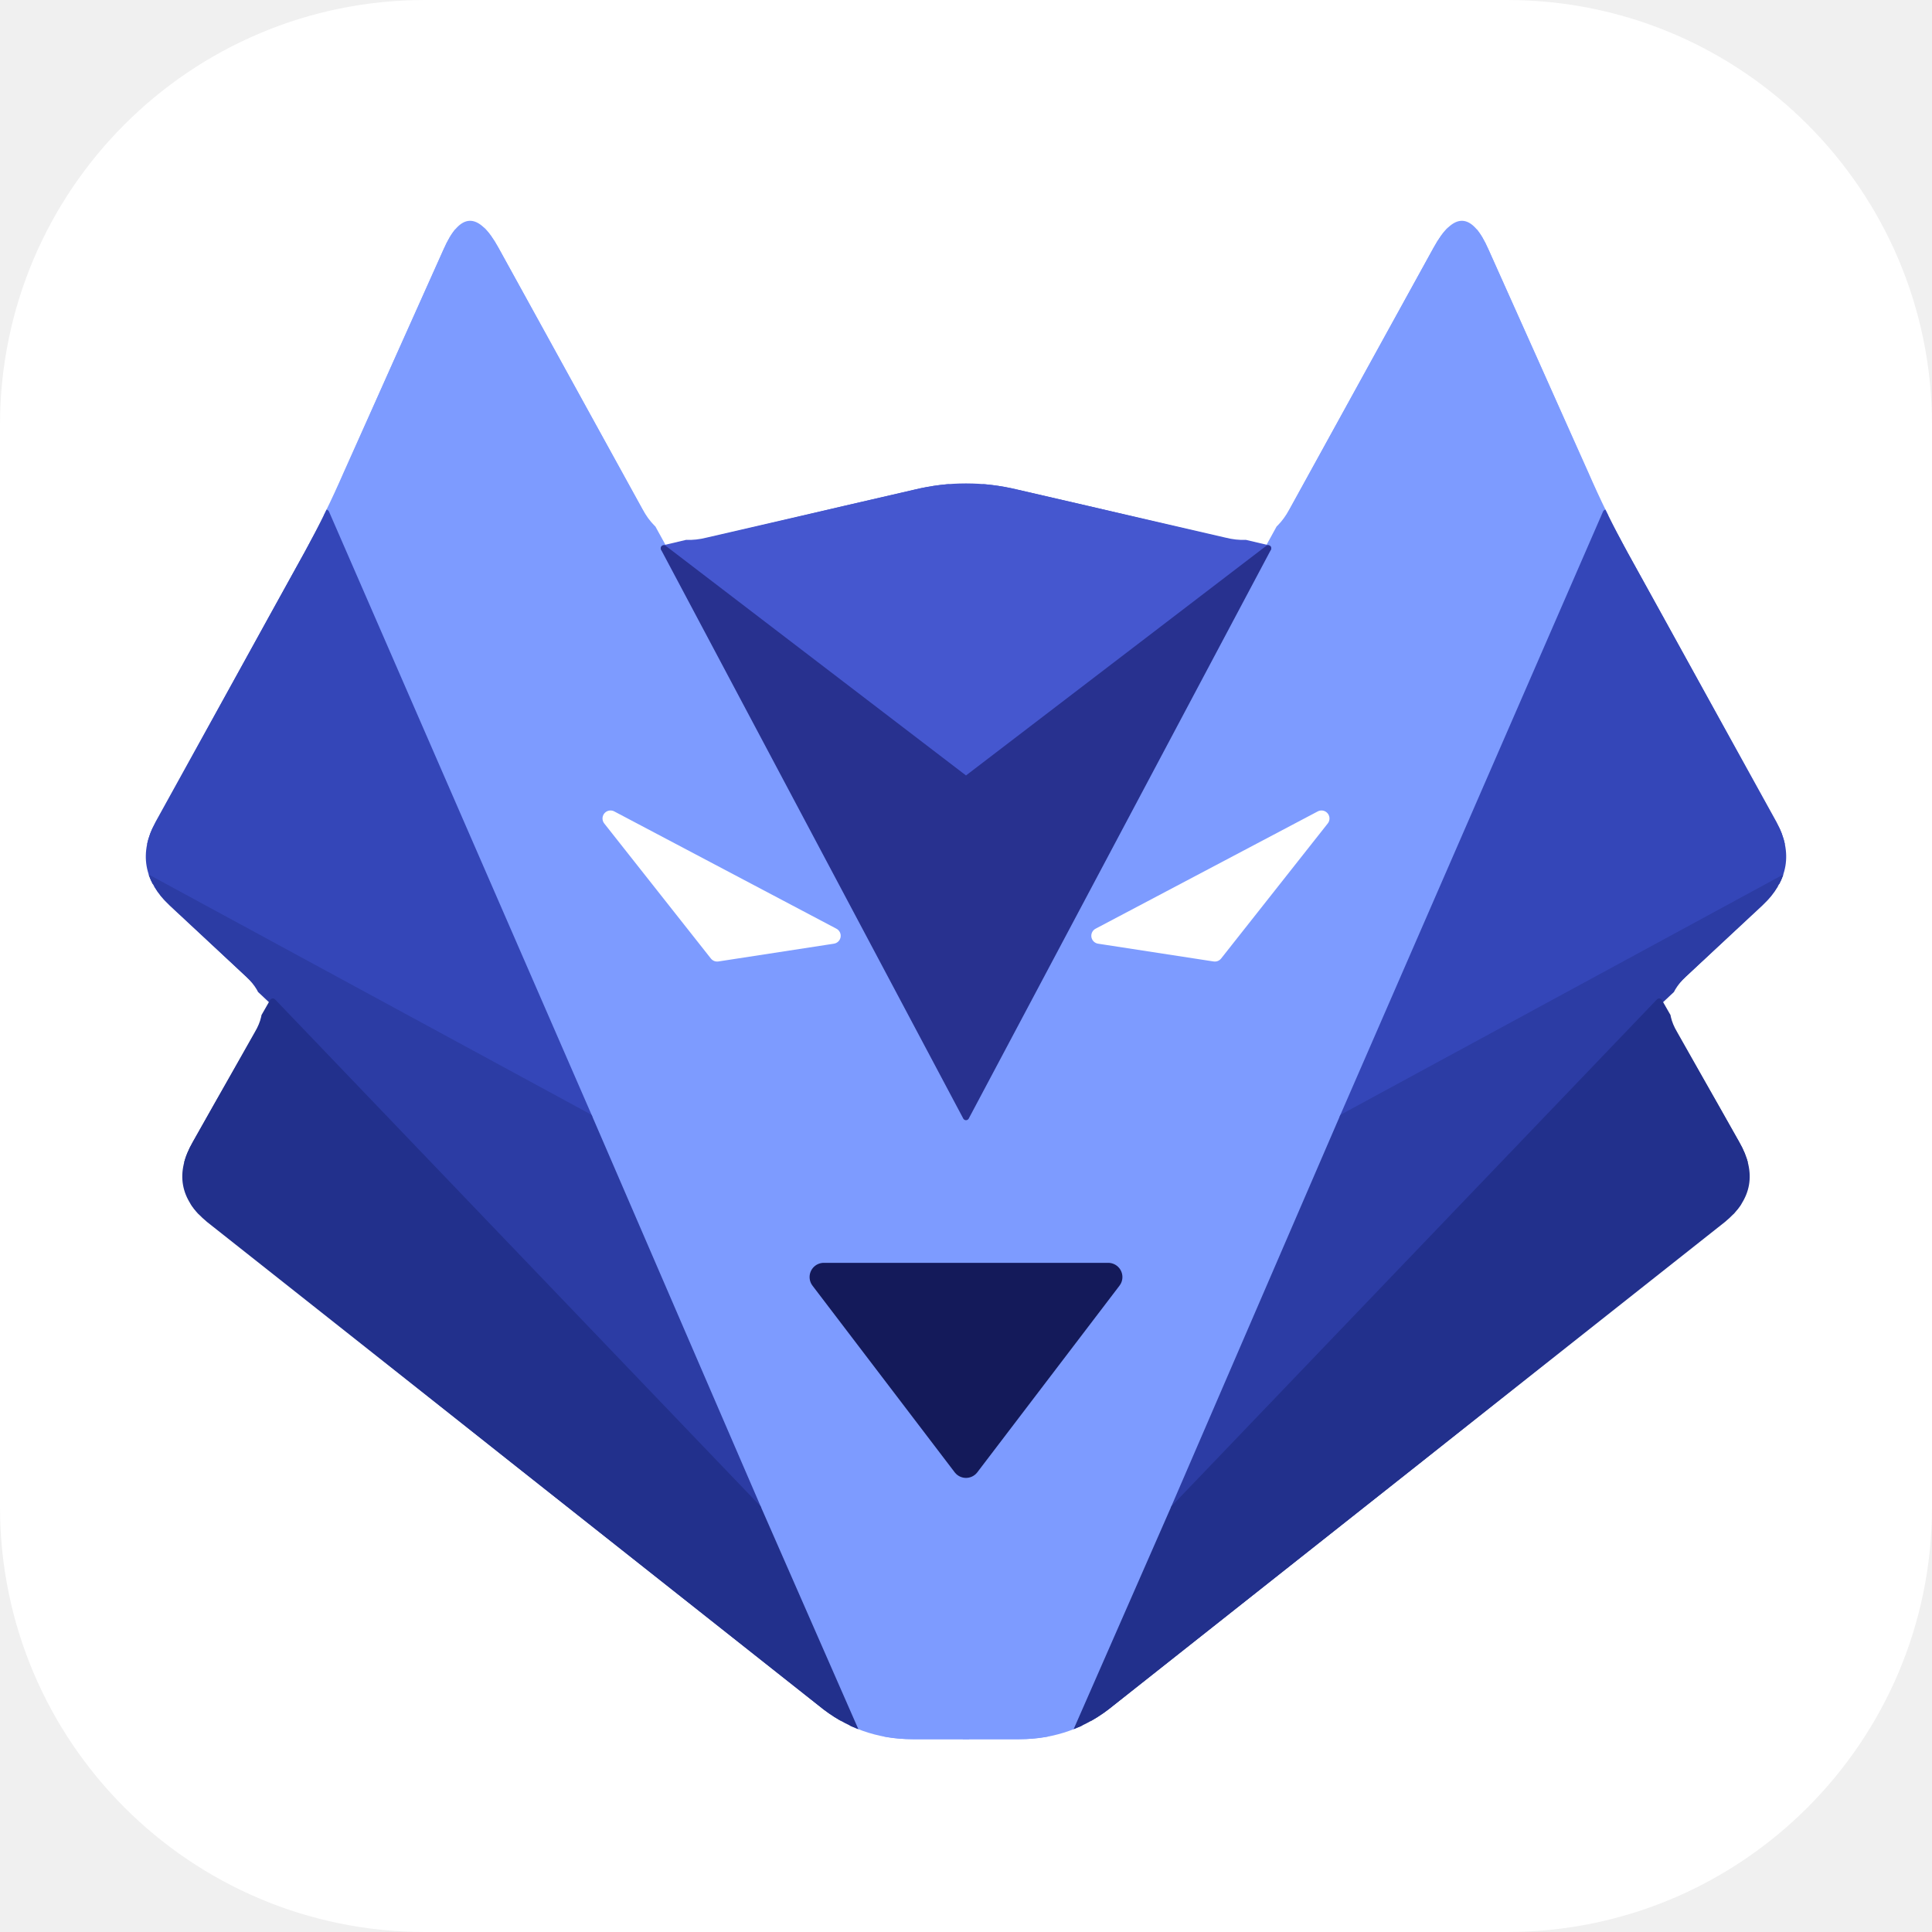
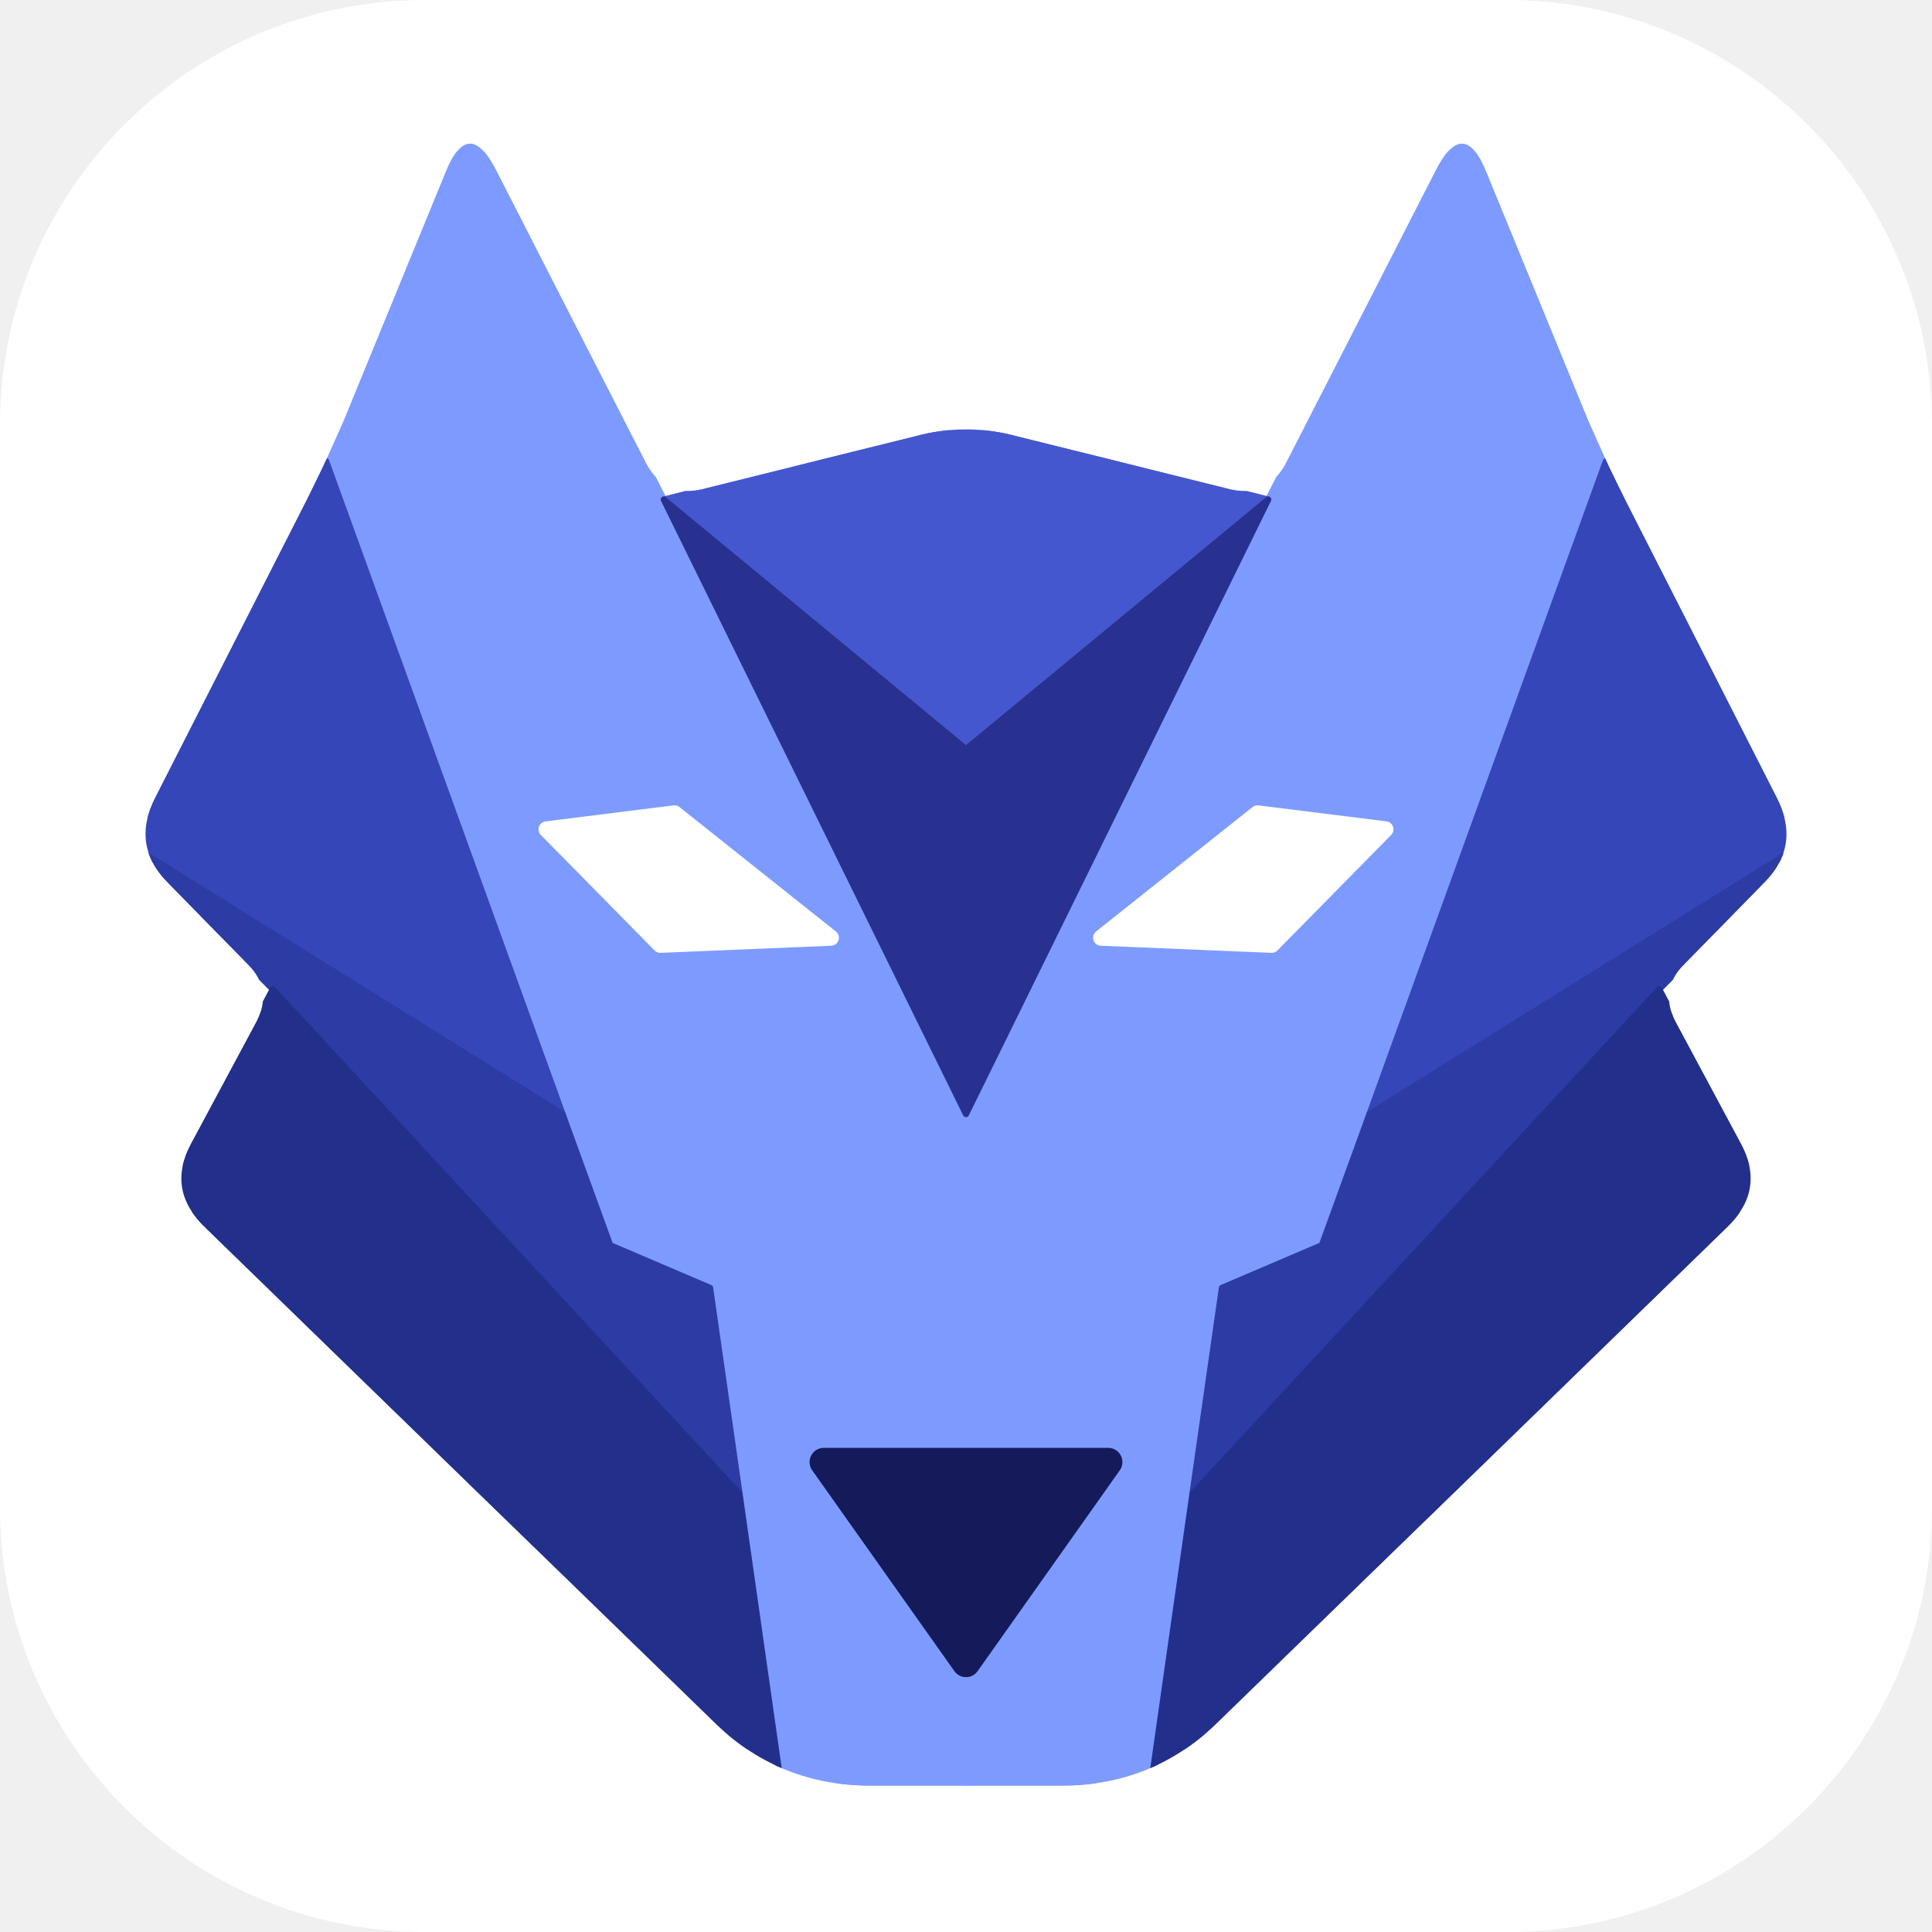
<svg xmlns="http://www.w3.org/2000/svg" viewBox="0 0 100 100">
  <rect width="100" height="100" rx="22" fill="#FFFFFF" />
-   <svg x="4" y="4" width="92" height="92" viewBox="0 -2.5 100 100">
+   <svg x="4" y="4" width="92" height="92" viewBox="0 -1.71 100 100">
    <style>.wolf-v{fill:#7D9BFF;stroke:#7D9BFF}.wolf-cheek{fill:#3446B8;stroke:#3446B8}.wolf-cheekLow{fill:#2C3CA4;stroke:#2C3CA4}.wolf-jaw{fill:#22308C;stroke:#22308C}.wolf-browTop{fill:#4557CF;stroke:#4557CF}.wolf-brow{fill:#28318F;stroke:#28318F}.wolf-nose{fill:#141A5A;stroke:#141A5A}.wolf-eye{fill:#FFFFFF;stroke:#FFFFFF}</style>
    <defs>
      <clipPath id="univrs-outline">
-         <path d="M20.6 7.2Q22 4 23.7 7.1L31.8 21.8Q33 24 35.4 23.4L47.1 20.7Q50 20 52.9 20.7L64.6 23.4Q67 24 68.2 21.8L76.3 7.1Q78 4 79.4 7.2L85 19.7Q86 22 87.2 24.2L95.6 39.4Q97 42 94.8 44.1L90.5 48.1Q89 49.5 90 51.2L93.5 57.4Q95 60 92.7 61.9L58.3 89.1Q56 91 53 91L47 91Q44 91 41.7 89.1L7.3 61.9Q5 60 6.5 57.4L10 51.2Q11 49.5 9.5 48.1L5.2 44.1Q3 42 4.4 39.4L12.8 24.2Q14 22 15 19.7Z" />
+         <path d="M20.7 3.7Q22 0.4 23.6 3.6L31.9 19.8Q33 22.1 35.4 21.4L47.1 18.5Q50 17.7 52.9 18.5L64.6 21.4Q67 22.1 68.1 19.8L76.4 3.6Q78 0.4 79.3 3.7L85 17.6Q86 19.9 87.1 22.1L95.6 38.8Q97 41.5 94.9 43.6L90.4 48.2Q89 49.6 89.9 51.4L93.6 58.3Q95 60.9 92.8 63L64 91Q60.4 94.4 55.4 94.4L44.6 94.4Q39.6 94.4 36 91L7.2 63Q5 60.9 6.4 58.3L10.1 51.4Q11 49.6 9.6 48.2L5.1 43.6Q3 41.5 4.4 38.8L12.9 22.1Q14 19.9 15 17.6Z" />
      </clipPath>
    </defs>
    <g clip-path="url(#univrs-outline)">
-       <polygon points="22,4 33,24 50,56 50,91 44,91 14,22" class="wolf-v" stroke-width="0.35" stroke-linejoin="round" />
-       <polygon points="78,4 67,24 50,56 50,91 56,91 86,22" class="wolf-v" stroke-width="0.35" stroke-linejoin="round" />
-       <polygon points="14,22 3,42 28.8,56" class="wolf-cheek" stroke-width="0.35" stroke-linejoin="round" />
-       <polygon points="86,22 97,42 71.2,56" class="wolf-cheek" stroke-width="0.35" stroke-linejoin="round" />
-       <polygon points="3,42 11,49.5 38.3,78 28.8,56" class="wolf-cheekLow" stroke-width="0.35" stroke-linejoin="round" />
-       <polygon points="97,42 89,49.5 61.7,78 71.2,56" class="wolf-cheekLow" stroke-width="0.35" stroke-linejoin="round" />
-       <polygon points="11,49.5 5,60 44,91 38.3,78" class="wolf-jaw" stroke-width="0.35" stroke-linejoin="round" />
-       <polygon points="89,49.5 95,60 56,91 61.7,78" class="wolf-jaw" stroke-width="0.35" stroke-linejoin="round" />
-       <polygon points="33,24 50,20 67,24 50,37" class="wolf-browTop" stroke-width="0.35" stroke-linejoin="round" />
-       <polygon points="33,24 50,37 67,24 50,56" class="wolf-brow" stroke-width="0.35" stroke-linejoin="round" />
-       <polygon points="42,65 58,65 50,75.5" class="wolf-nose" stroke-width="1.6" stroke-linejoin="round" />
-       <polygon points="30,39.2 42.5,45.8 36,46.8" class="wolf-eye" stroke-width="0.9" stroke-linejoin="round" />
-       <polygon points="70,39.2 57.5,45.8 64,46.8" class="wolf-eye" stroke-width="0.9" stroke-linejoin="round" />
+       <polygon points="22,0.44 33,22.05 50,56.62 50,94.43 39.6,94.43 35.6,66.4 29.98,64 14,19.89" class="wolf-v" stroke-width="0.35" stroke-linejoin="round" />
+       <polygon points="78,0.44 67,22.05 50,56.62 50,94.43 60.4,94.43 64.4,66.4 70.02,64 86,19.89" class="wolf-v" stroke-width="0.35" stroke-linejoin="round" />
+       <polygon points="14,19.89 3,41.49 27.3,56.62" class="wolf-cheek" stroke-width="0.35" stroke-linejoin="round" />
+       <polygon points="86,19.89 97,41.49 72.7,56.62" class="wolf-cheek" stroke-width="0.35" stroke-linejoin="round" />
+       <polygon points="3,41.49 11,49.6 37.26,78 35.6,66.4 29.98,64 27.3,56.62" class="wolf-cheekLow" stroke-width="0.35" stroke-linejoin="round" />
+       <polygon points="97,41.49 89,49.6 62.74,78 64.4,66.4 70.02,64 72.7,56.62" class="wolf-cheekLow" stroke-width="0.35" stroke-linejoin="round" />
+       <polygon points="11,49.6 5,60.94 39.6,94.43 37.26,78" class="wolf-jaw" stroke-width="0.35" stroke-linejoin="round" />
+       <polygon points="89,49.6 95,60.94 60.4,94.43 62.74,78" class="wolf-jaw" stroke-width="0.35" stroke-linejoin="round" />
+       <polygon points="33,22.05 50,17.73 67,22.05 50,36.09" class="wolf-browTop" stroke-width="0.35" stroke-linejoin="round" />
+       <polygon points="33,22.05 50,36.09 67,22.05 50,56.62" class="wolf-brow" stroke-width="0.35" stroke-linejoin="round" />
+       <polygon points="42,76.2 58,76.2 50,87.5" class="wolf-nose" stroke-width="1.6" stroke-linejoin="round" />
+       <polygon points="26.4,40.6 33.6,39.7 42.4,46.7 32.8,47.1" class="wolf-eye" stroke-width="0.9" stroke-linejoin="round" />
+       <polygon points="73.6,40.6 66.4,39.7 57.6,46.7 67.2,47.1" class="wolf-eye" stroke-width="0.9" stroke-linejoin="round" />
    </g>
  </svg>
</svg>
